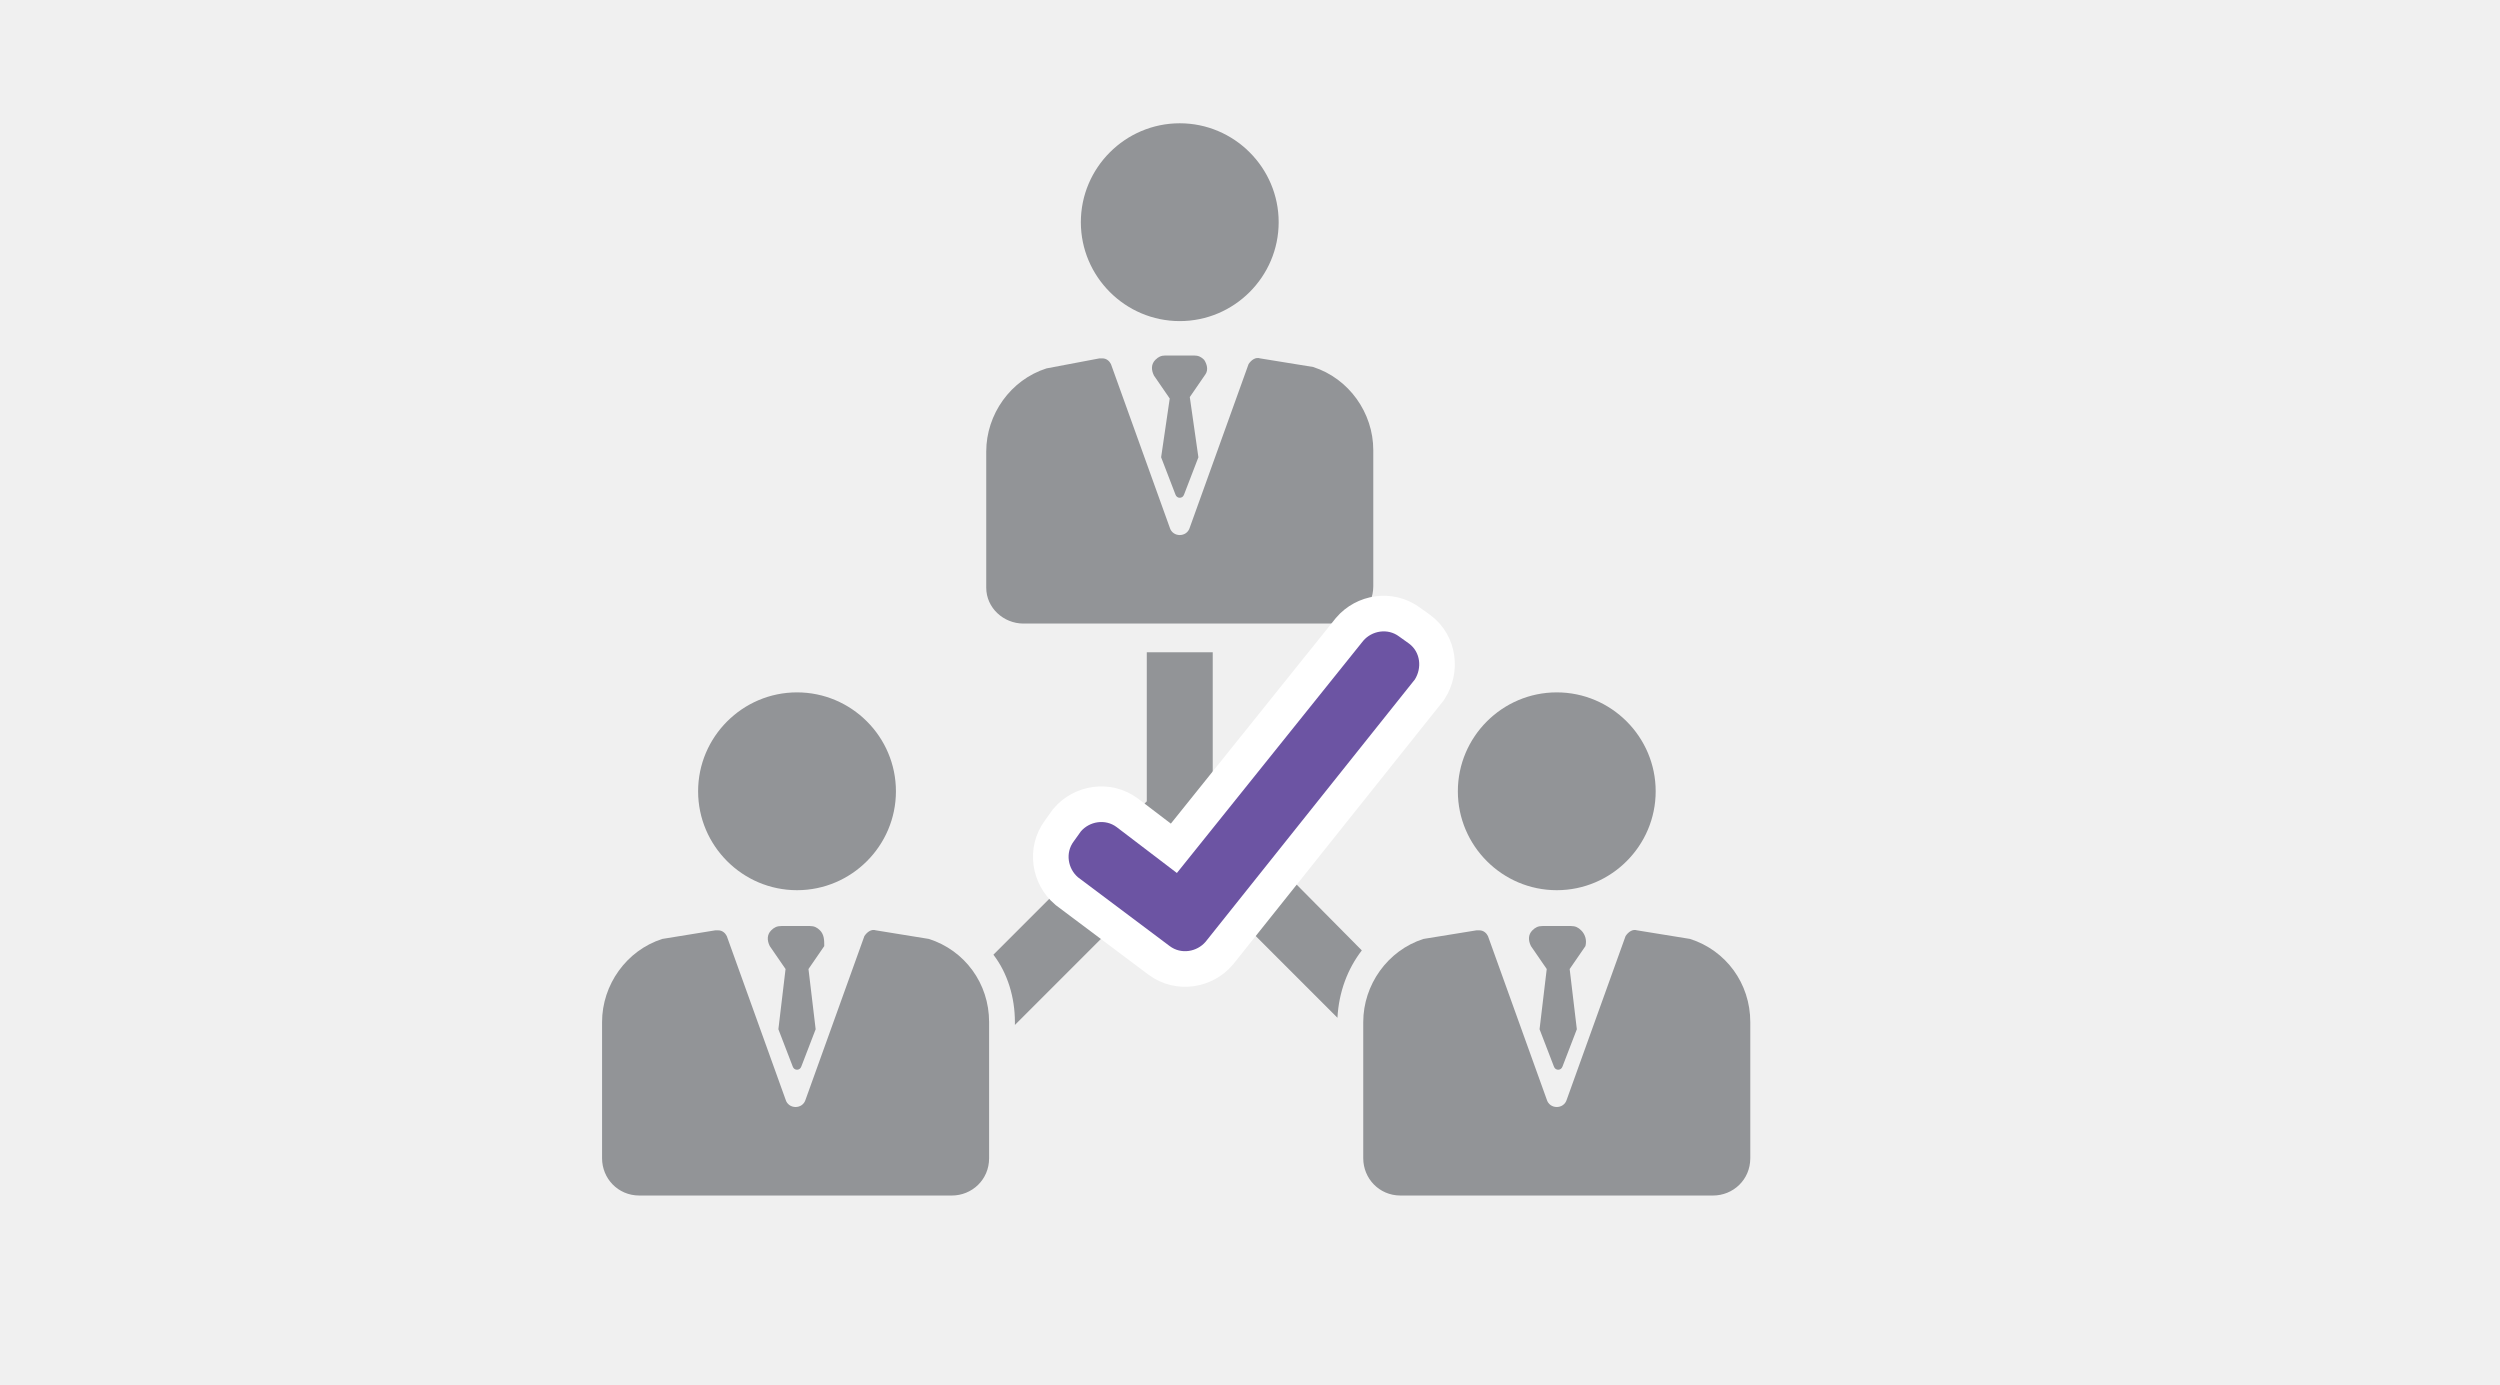
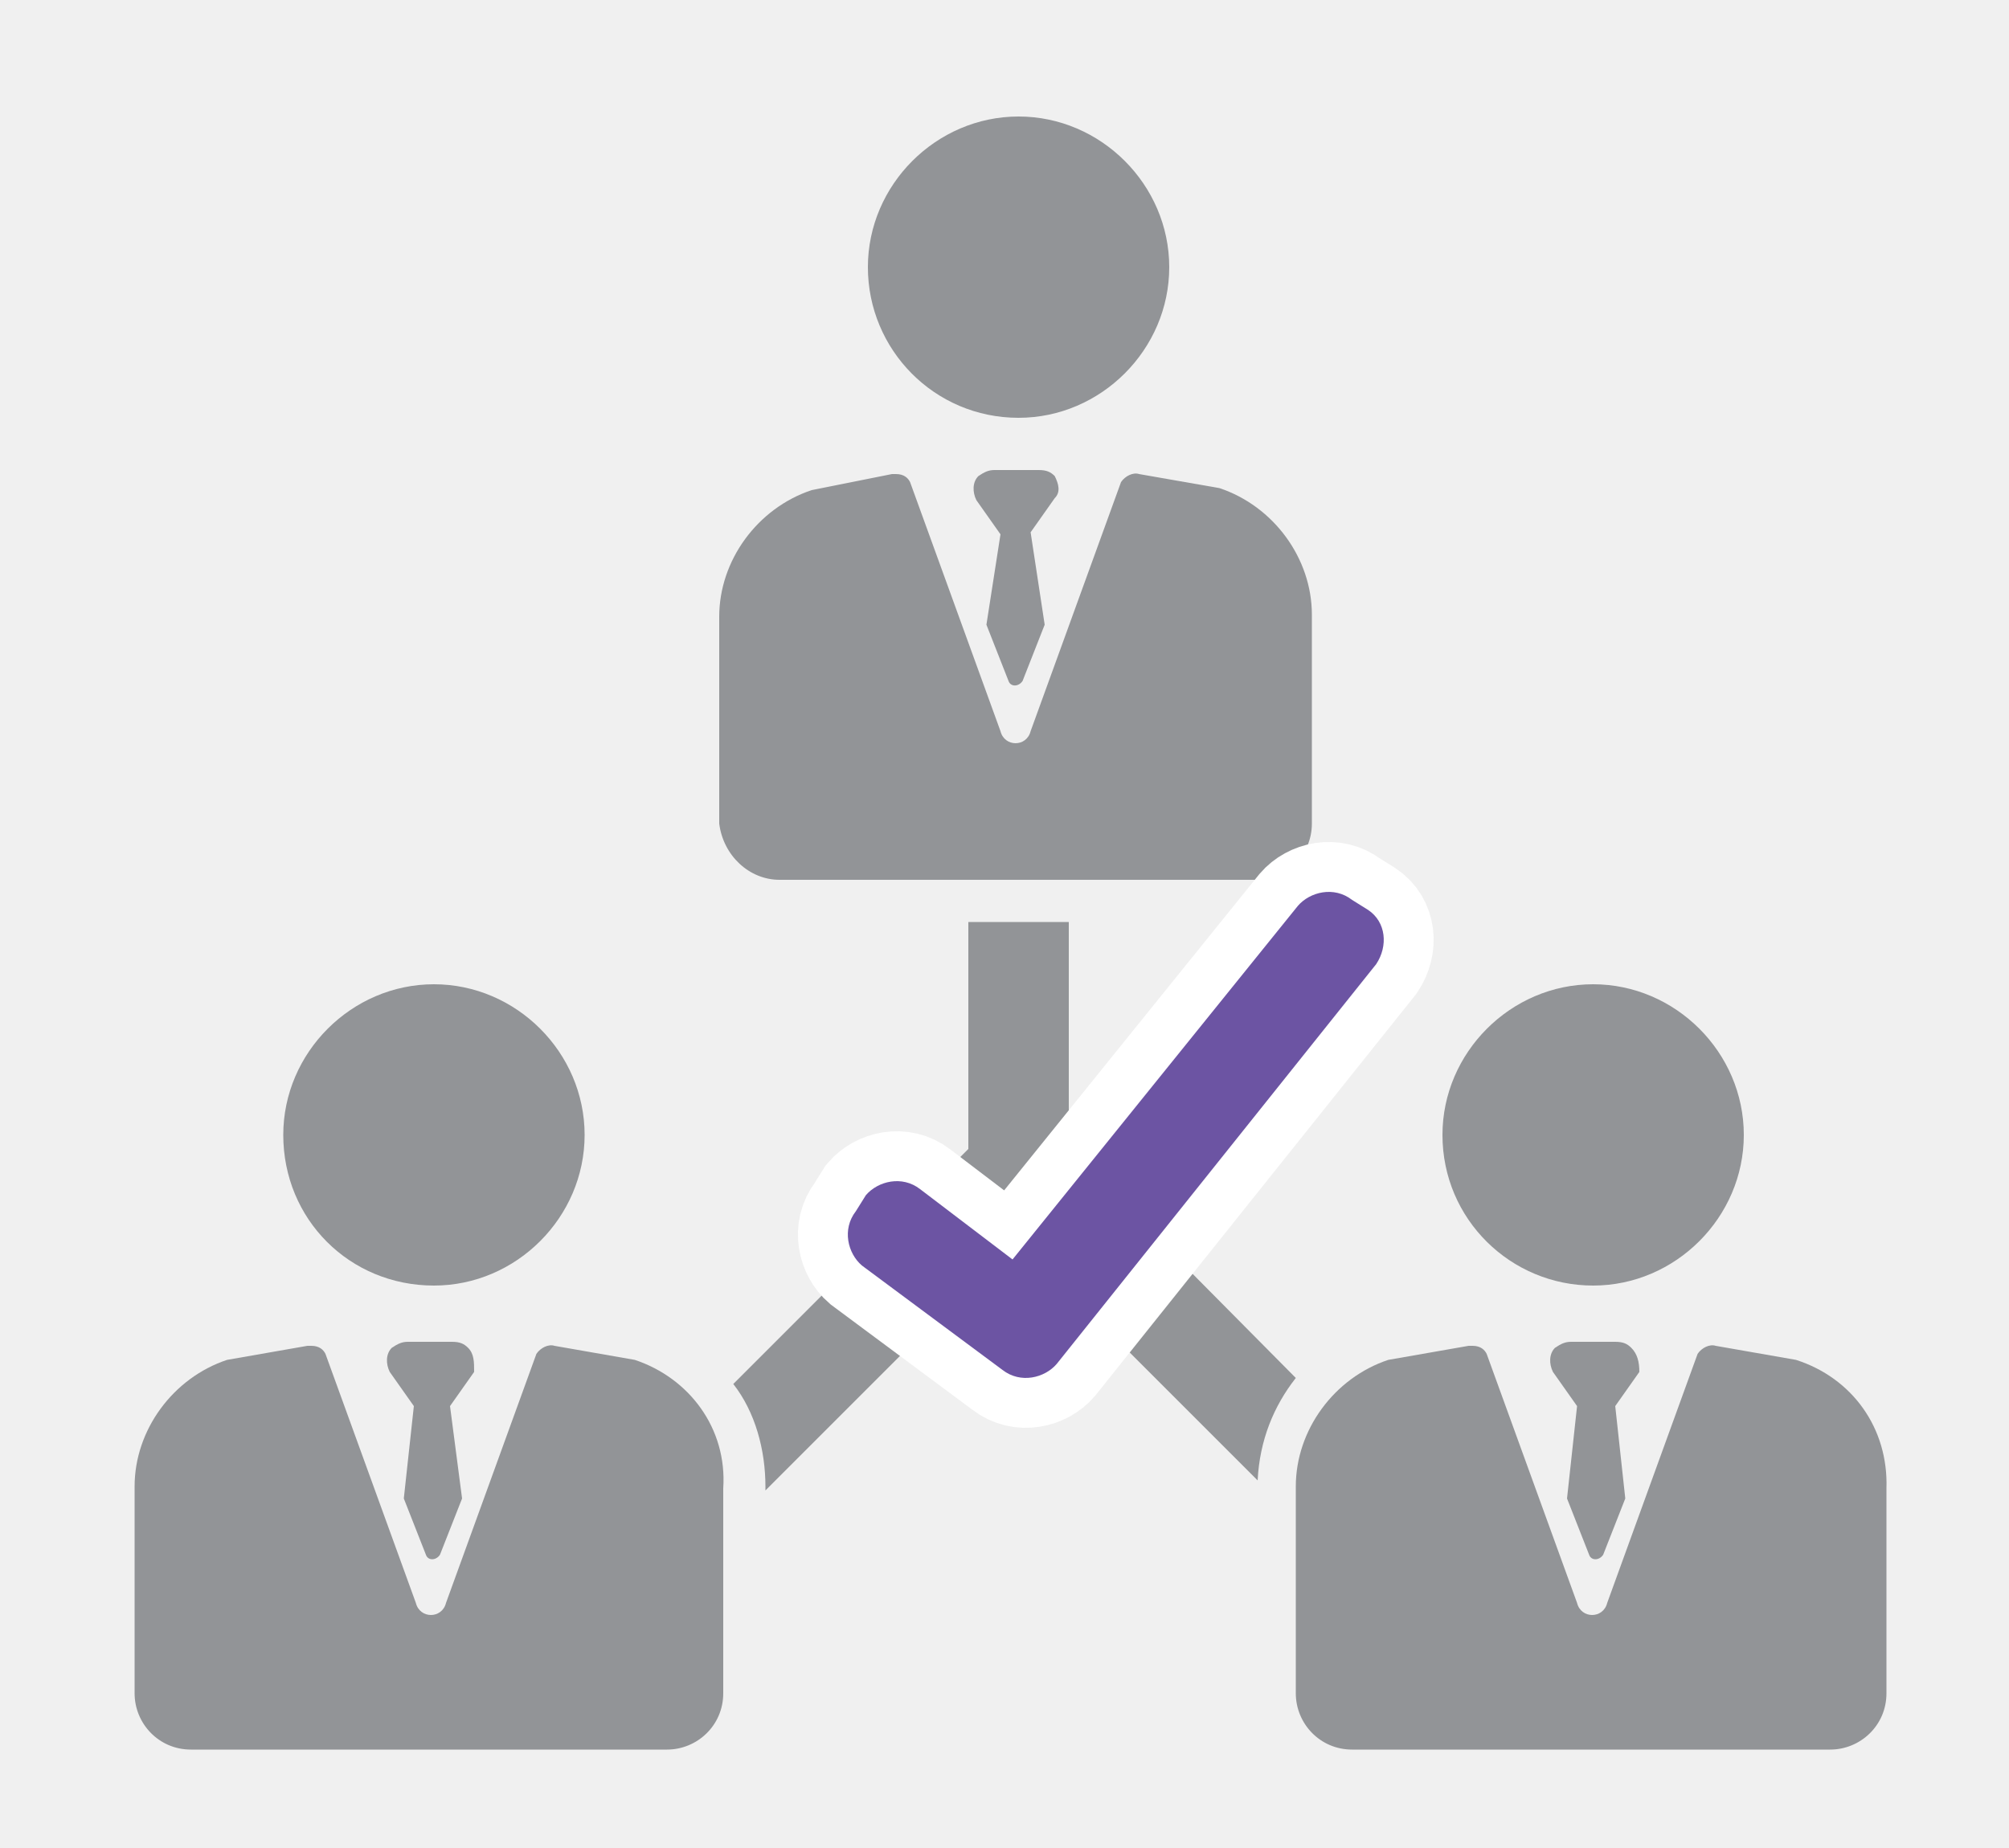
- <svg xmlns="http://www.w3.org/2000/svg" version="1.1" id="Layer_1" x="0px" y="0px" viewBox="0 0 174.4 96.6" enable-background="new 0 0 174.4 96.6" xml:space="preserve">
+ <svg xmlns="http://www.w3.org/2000/svg" version="1.1" id="Layer_1" x="0px" y="0px" viewBox="39 23 100 92" enable-background="new 39 23 100 92" xml:space="preserve">
  <g>
    <g>
-       <path fill="#929497" d="M82.3,22.4c3.8,0,6.9-3.1,6.9-6.9c0-3.8-3.1-6.9-6.9-6.9c-3.8,0-6.9,3.1-6.9,6.9    C75.4,19.3,78.5,22.4,82.3,22.4L82.3,22.4z M82.3,22.4" />
-       <path fill="#929497" d="M71.4,43.5h21.8c1.4,0,2.6-1.1,2.6-2.6v-9.5c0-2.6-1.7-5-4.2-5.8l0,0l-3.7-0.6c-0.3-0.1-0.6,0.1-0.8,0.4    L83,36.8c-0.2,0.7-1.2,0.7-1.4,0l-4.1-11.4c-0.1-0.2-0.3-0.4-0.6-0.4c-0.1,0-0.1,0-0.2,0L73,25.7c-2.5,0.8-4.2,3.2-4.2,5.8V41    C68.8,42.4,70,43.5,71.4,43.5L71.4,43.5z M71.4,43.5" />
-       <path fill="#929497" d="M55.6,62.1c3.8,0,6.9-3.1,6.9-6.9c0-3.8-3.1-6.9-6.9-6.9c-3.8,0-6.9,3.1-6.9,6.9    C48.7,59,51.8,62.1,55.6,62.1L55.6,62.1z M55.6,62.1" />
-       <path fill="#929497" d="M64.8,65.5L64.8,65.5l-3.7-0.6c-0.3-0.1-0.6,0.1-0.8,0.4l-4.1,11.4c-0.2,0.7-1.2,0.7-1.4,0l-4.1-11.4    c-0.1-0.2-0.3-0.4-0.6-0.4c-0.1,0-0.1,0-0.2,0l-3.7,0.6c-2.5,0.8-4.2,3.2-4.2,5.8v9.5c0,1.4,1.1,2.6,2.6,2.6h21.8    c1.4,0,2.6-1.1,2.6-2.6v-9.5C69,68.6,67.3,66.3,64.8,65.5L64.8,65.5z M64.8,65.5" />
-       <path fill="#929497" d="M108.6,62.1c3.8,0,6.9-3.1,6.9-6.9c0-3.8-3.1-6.9-6.9-6.9c-3.8,0-6.9,3.1-6.9,6.9    C101.7,59,104.8,62.1,108.6,62.1L108.6,62.1z M108.6,62.1" />
-       <path fill="#929497" d="M117.9,65.5L117.9,65.5l-3.7-0.6c-0.3-0.1-0.6,0.1-0.8,0.4l-4.1,11.4c-0.2,0.7-1.2,0.7-1.4,0l-4.1-11.4    c-0.1-0.2-0.3-0.4-0.6-0.4c-0.1,0-0.1,0-0.2,0l-3.7,0.6c-2.5,0.8-4.2,3.2-4.2,5.8v9.5c0,1.4,1.1,2.6,2.6,2.6h21.8    c1.4,0,2.6-1.1,2.6-2.6v-9.5C122.1,68.6,120.4,66.3,117.9,65.5L117.9,65.5z M117.9,65.5" />
-       <path fill="#929497" d="M84.6,45.5H80v10.4L69.3,66.6c1,1.3,1.5,3,1.5,4.7v0.2L82.3,60l11,11c0.1-1.8,0.7-3.4,1.7-4.7L84.6,55.8    V45.5z M84.6,45.5" />
-       <path fill="#929497" d="M84,25.1c-0.2-0.2-0.4-0.3-0.7-0.3h-2c-0.3,0-0.5,0.1-0.7,0.3c-0.3,0.3-0.3,0.7-0.1,1.1l1.1,1.6L81,31.9    l1,2.6c0.1,0.3,0.5,0.3,0.6,0l1-2.6L83,27.7l1.1-1.6C84.3,25.8,84.2,25.4,84,25.1L84,25.1z M84,25.1" />
-       <path fill="#929497" d="M57.2,64.9c-0.2-0.2-0.4-0.3-0.7-0.3h-2c-0.3,0-0.5,0.1-0.7,0.3c-0.3,0.3-0.3,0.7-0.1,1.1l1.1,1.6    l-0.5,4.2l1,2.6c0.1,0.3,0.5,0.3,0.6,0l1-2.6l-0.5-4.2l1.1-1.6C57.5,65.6,57.5,65.2,57.2,64.9L57.2,64.9z M57.2,64.9" />
-       <path fill="#929497" d="M110.3,64.9c-0.2-0.2-0.4-0.3-0.7-0.3h-2c-0.3,0-0.5,0.1-0.7,0.3c-0.3,0.3-0.3,0.7-0.1,1.1l1.1,1.6    l-0.5,4.2l1,2.6c0.1,0.3,0.5,0.3,0.6,0l1-2.6l-0.5-4.2l1.1-1.6C110.7,65.6,110.6,65.2,110.3,64.9L110.3,64.9z M110.3,64.9" />
+       <path fill="#929497" d="M89.7,43.8c4.1,0,7.5-3.4,7.5-7.5s-3.4-7.5-7.5-7.5c-4.1,0-7.5,3.4-7.5,7.5S85.5,43.8,89.7,43.8L89.7,43.8    z" />
+       <path fill="#929497" d="M77.8,66.8h23.7c1.5,0,2.8-1.2,2.8-2.8V53.6c0-2.8-1.9-5.4-4.6-6.3l0,0l-4-0.7c-0.3-0.1-0.7,0.1-0.9,0.4    l-4.5,12.4c-0.2,0.8-1.3,0.8-1.5,0l-4.5-12.4c-0.1-0.2-0.3-0.4-0.7-0.4c-0.1,0-0.1,0-0.2,0l-4,0.8c-2.7,0.9-4.6,3.5-4.6,6.3V64    C75,65.6,76.3,66.8,77.8,66.8L77.8,66.8z" />
+       <path fill="#929497" d="M60.6,87c4.1,0,7.5-3.4,7.5-7.5c0-4.1-3.4-7.5-7.5-7.5s-7.5,3.4-7.5,7.5C53.1,83.7,56.4,87,60.6,87    L60.6,87z" />
+       <path fill="#929497" d="M70.6,90.7L70.6,90.7l-4-0.7c-0.3-0.1-0.7,0.1-0.9,0.4l-4.5,12.4c-0.2,0.8-1.3,0.8-1.5,0l-4.5-12.4    c-0.1-0.2-0.3-0.4-0.7-0.4c-0.1,0-0.1,0-0.2,0l-4,0.7c-2.7,0.9-4.6,3.5-4.6,6.3v10.3c0,1.5,1.2,2.8,2.8,2.8h23.7    c1.5,0,2.8-1.2,2.8-2.8V97.1C75.2,94.1,73.3,91.6,70.6,90.7L70.6,90.7z" />
+       <path fill="#929497" d="M118.3,87c4.1,0,7.5-3.4,7.5-7.5c0-4.1-3.4-7.5-7.5-7.5s-7.5,3.4-7.5,7.5C110.8,83.7,114.2,87,118.3,87    L118.3,87z" />
+       <path fill="#929497" d="M128.4,90.7L128.4,90.7l-4-0.7c-0.3-0.1-0.7,0.1-0.9,0.4l-4.5,12.4c-0.2,0.8-1.3,0.8-1.5,0l-4.5-12.4    c-0.1-0.2-0.3-0.4-0.7-0.4c-0.1,0-0.1,0-0.2,0l-4,0.7c-2.7,0.9-4.6,3.5-4.6,6.3v10.3c0,1.5,1.2,2.8,2.8,2.8h23.8    c1.5,0,2.8-1.2,2.8-2.8V97.1C133,94.1,131.2,91.6,128.4,90.7L128.4,90.7z" />
+       <path fill="#929497" d="M92.2,68.9h-5v11.3L75.5,91.9c1.1,1.4,1.6,3.3,1.6,5.1v0.2l12.5-12.5l12,12c0.1-2,0.8-3.7,1.9-5.1    L92.2,80.2V68.9z" />
+       <path fill="#929497" d="M91.5,46.7c-0.2-0.2-0.4-0.3-0.8-0.3h-2.2c-0.3,0-0.5,0.1-0.8,0.3c-0.3,0.3-0.3,0.8-0.1,1.2l1.2,1.7    l-0.7,4.5l1.1,2.8c0.1,0.3,0.5,0.3,0.7,0l1.1-2.8l-0.7-4.6l1.2-1.7C91.8,47.5,91.7,47.1,91.5,46.7L91.5,46.7z" />
+       <path fill="#929497" d="M62.3,90.1c-0.2-0.2-0.4-0.3-0.8-0.3h-2.2c-0.3,0-0.5,0.1-0.8,0.3c-0.3,0.3-0.3,0.8-0.1,1.2l1.2,1.7    l-0.5,4.6l1.1,2.8c0.1,0.3,0.5,0.3,0.7,0l1.1-2.8L61.4,93l1.2-1.7C62.6,90.8,62.6,90.4,62.3,90.1L62.3,90.1z" />
+       <path fill="#929497" d="M120.2,90.1c-0.2-0.2-0.4-0.3-0.8-0.3h-2.2c-0.3,0-0.5,0.1-0.8,0.3c-0.3,0.3-0.3,0.8-0.1,1.2l1.2,1.7    l-0.5,4.6l1.1,2.8c0.1,0.3,0.5,0.3,0.7,0l1.1-2.8l-0.5-4.6l1.2-1.7C120.6,90.8,120.5,90.4,120.2,90.1L120.2,90.1z" />
    </g>
    <g>
      <g>
        <g>
-           <path fill="#929497" stroke="#FFFFFF" stroke-width="4.968" stroke-miterlimit="10" d="M98.3,44.9l-0.7-0.5      c-0.8-0.6-1.9-0.4-2.5,0.3l-13,16.2l-4.2-3.2c-0.8-0.6-1.9-0.4-2.5,0.3l-0.5,0.7c-0.6,0.8-0.4,1.9,0.3,2.5l6.4,4.8      c0.8,0.6,1.9,0.4,2.5-0.3l14.6-18.3C99.2,46.6,99.1,45.5,98.3,44.9L98.3,44.9z M98.3,44.9" />
+           <path fill="#929497" stroke="#FFFFFF" stroke-width="4.968" stroke-miterlimit="10" d="M107.1,68.3l-0.8-0.5      c-0.9-0.7-2.1-0.4-2.7,0.3L89.4,85.7l-4.6-3.5c-0.9-0.7-2.1-0.4-2.7,0.3l-0.5,0.8c-0.7,0.9-0.4,2.1,0.3,2.7l7,5.2      c0.9,0.7,2.1,0.4,2.7-0.3L107.5,71C108.1,70.1,108,68.9,107.1,68.3L107.1,68.3z" />
        </g>
      </g>
      <g>
        <g>
          <g>
-             <path fill="#6C54A3" d="M98.3,44.9l-0.7-0.5c-0.8-0.6-1.9-0.4-2.5,0.3l-13,16.2l-4.2-3.2c-0.8-0.6-1.9-0.4-2.5,0.3l-0.5,0.7       c-0.6,0.8-0.4,1.9,0.3,2.5l6.4,4.8c0.8,0.6,1.9,0.4,2.5-0.3l14.6-18.3C99.2,46.6,99.1,45.5,98.3,44.9L98.3,44.9z M98.3,44.9" />
+             <path fill="#6C54A3" d="M107.1,68.3l-0.8-0.5c-0.9-0.7-2.1-0.4-2.7,0.3L89.4,85.7l-4.6-3.5c-0.9-0.7-2.1-0.4-2.7,0.3l-0.5,0.8       c-0.7,0.9-0.4,2.1,0.3,2.7l7,5.2c0.9,0.7,2.1,0.4,2.7-0.3L107.5,71C108.1,70.1,108,68.9,107.1,68.3L107.1,68.3z" />
          </g>
        </g>
      </g>
    </g>
  </g>
</svg>
